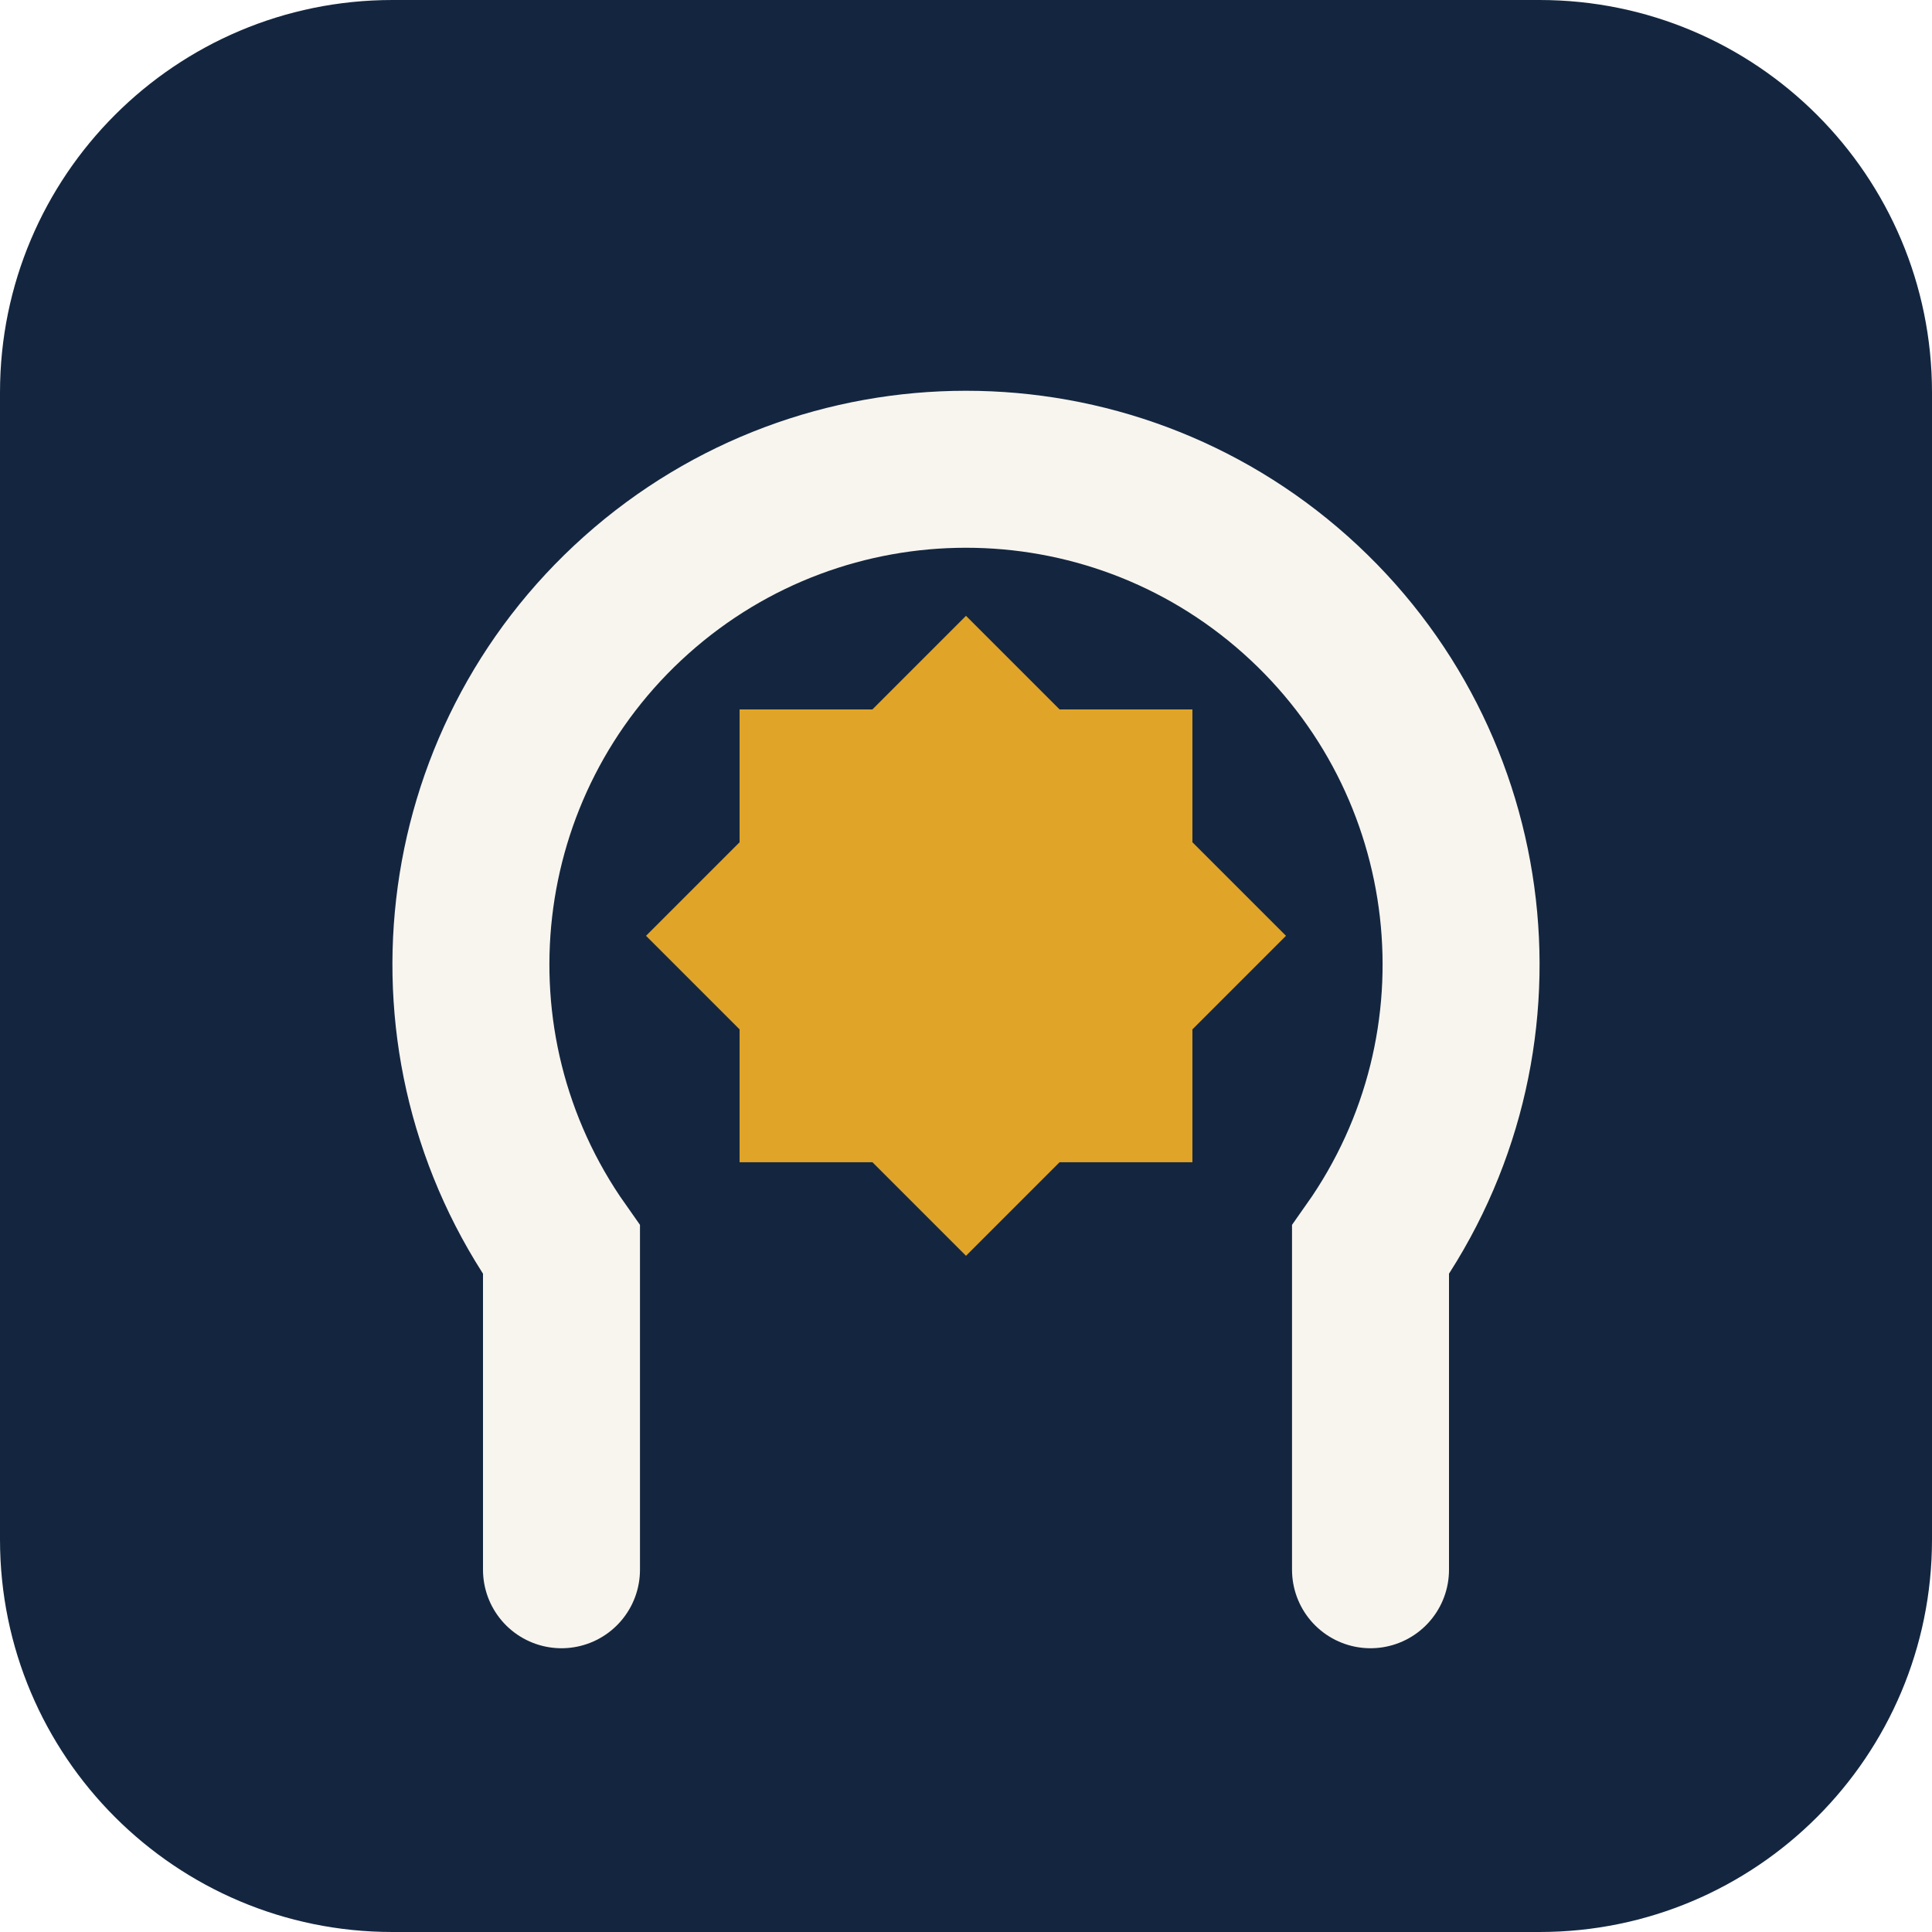
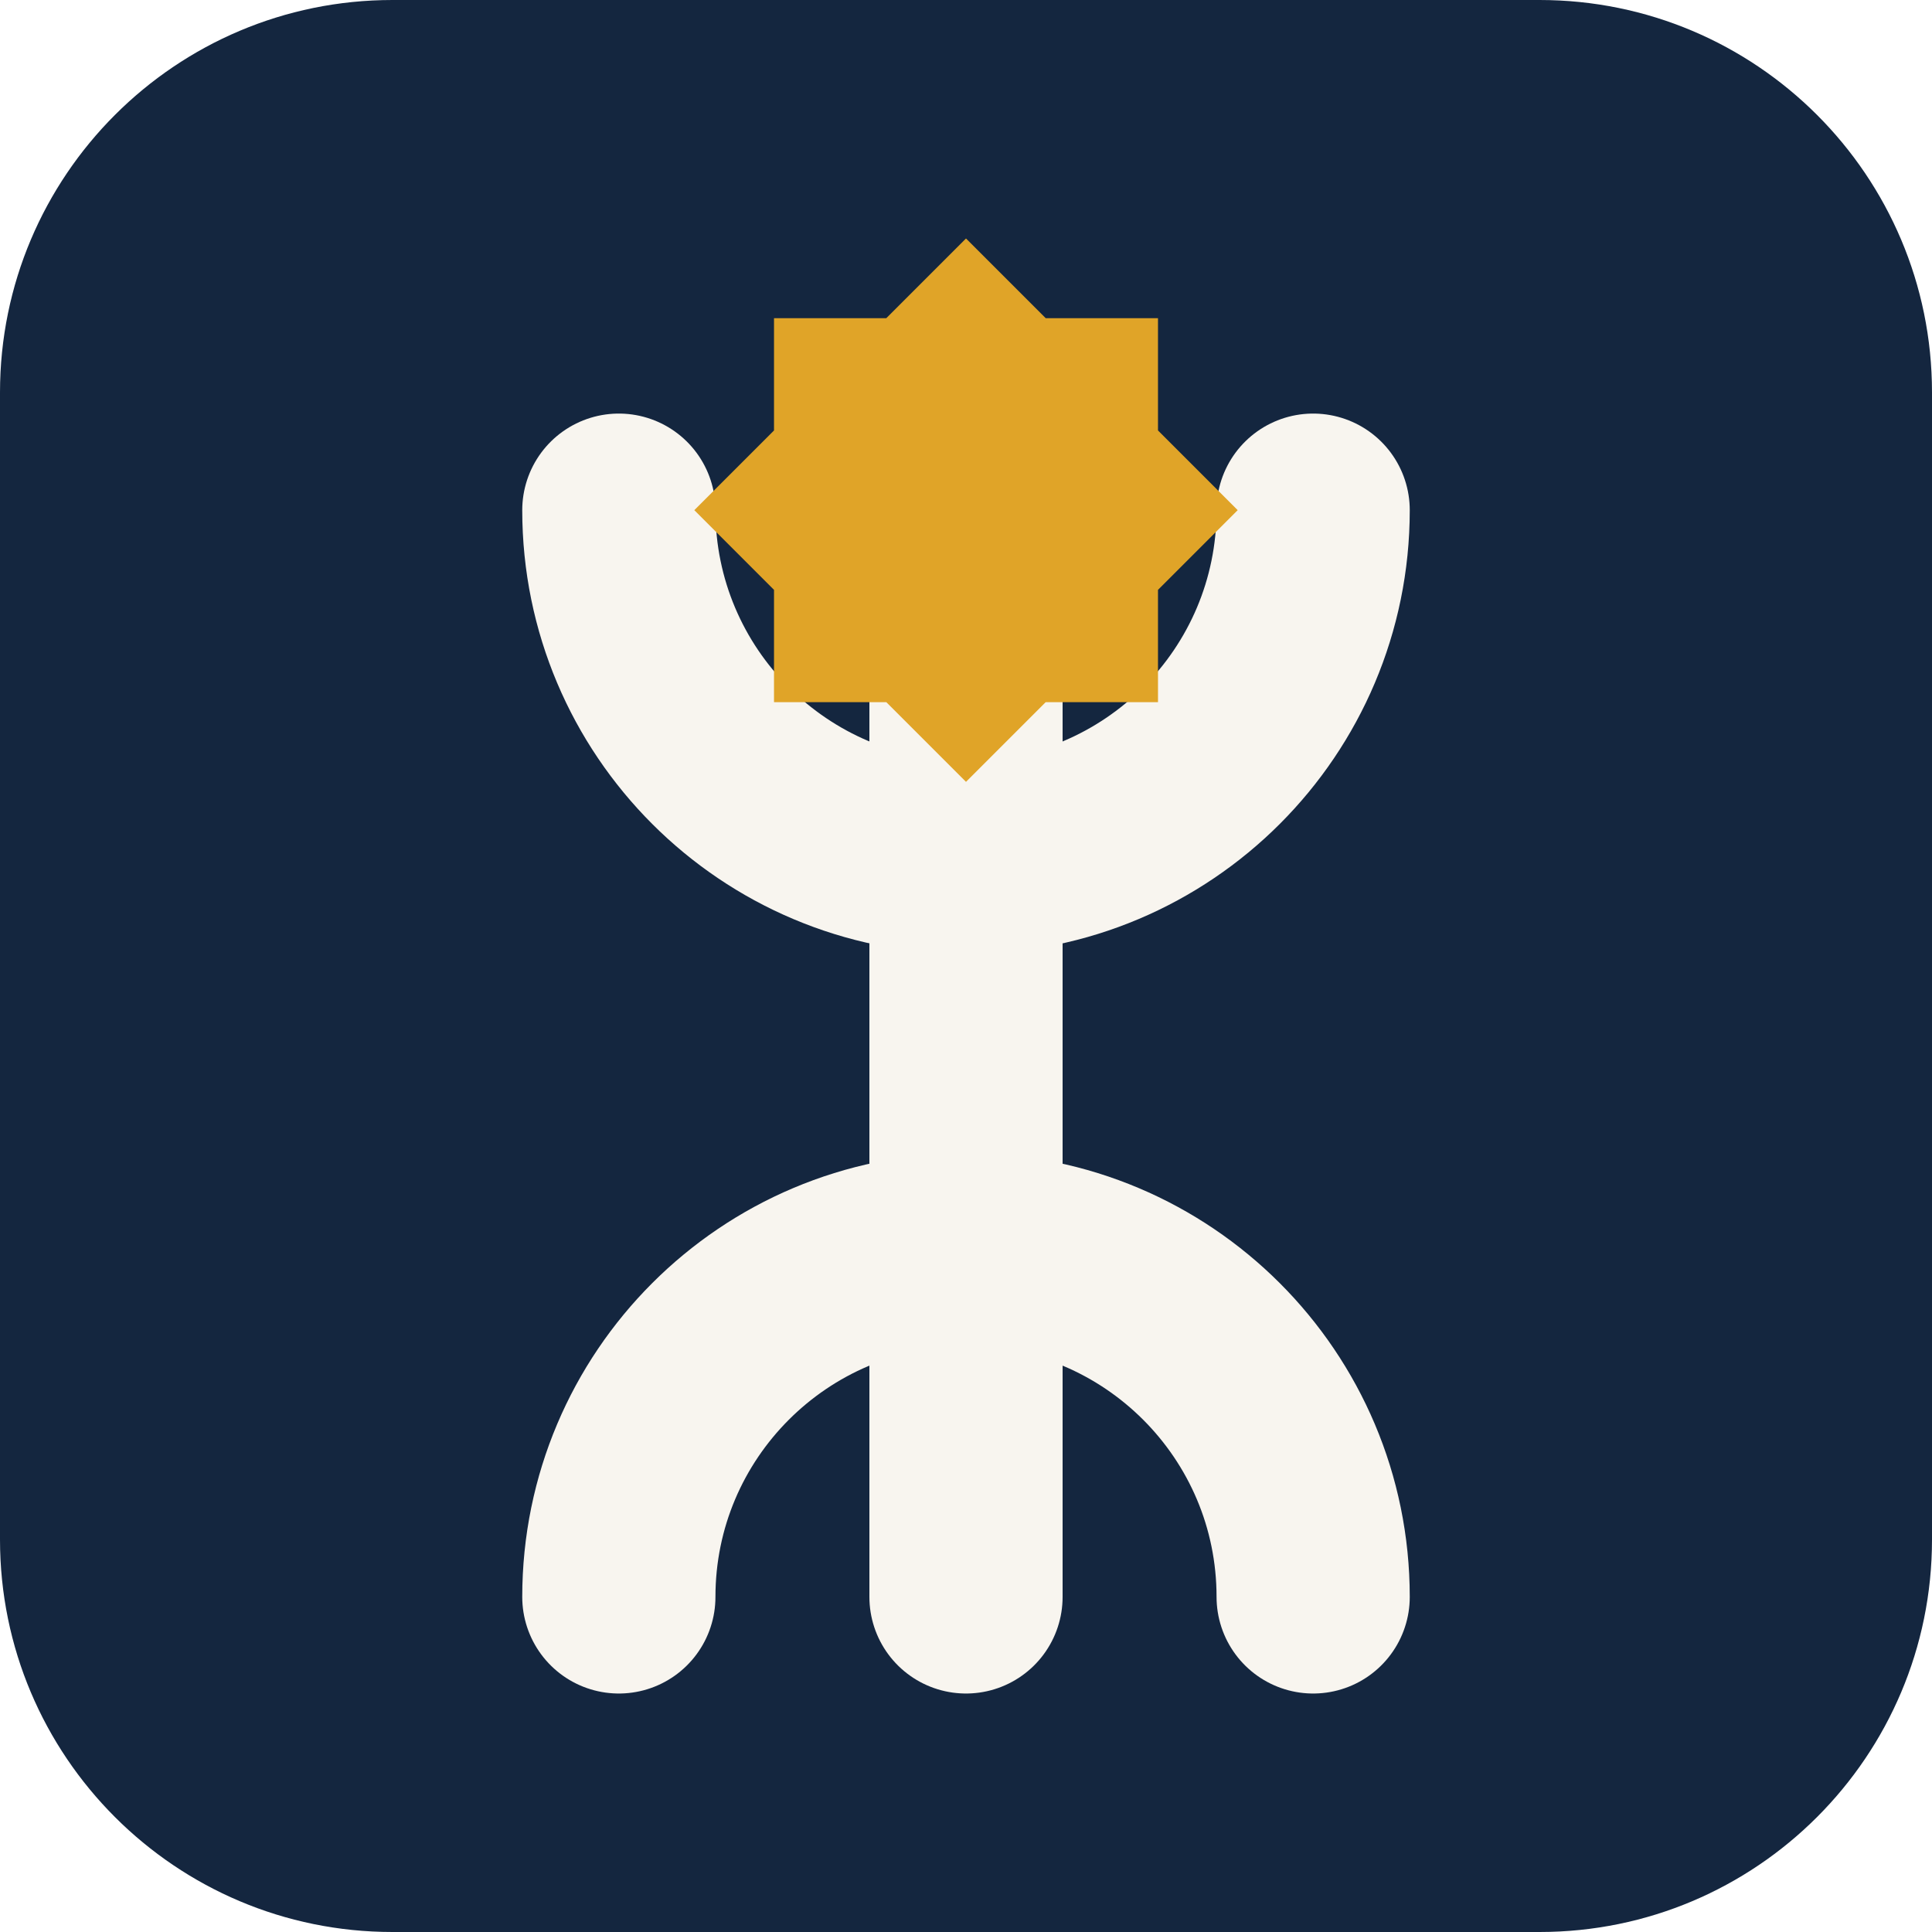
<svg xmlns="http://www.w3.org/2000/svg" viewBox="0 0 64 64" width="64" height="64">
  <rect width="64" height="64" rx="13" fill="#14263f" />
-   <path d="M18.6 52 L18.6 41.4 A16.4 16.4 0 1 1 45.4 41.4 L45.4 52" fill="none" stroke="#f8f5ef" stroke-width="5.2" stroke-linecap="round" />
-   <polygon fill="#e0a428" points="32,20.4 35.1,23.5 39.5,23.5 39.5,27.9 42.6,31 39.5,34.1 39.5,38.5 35.1,38.5 32,41.6 28.9,38.5 24.5,38.5 24.5,34.1 21.4,31 24.5,27.9 24.5,23.5 28.9,23.5" />
+   <path d="M32 16.9 L32 52.9" fill="none" stroke="#f8f5ef" stroke-width="6.4" stroke-linecap="round" />
+   <path d="M20.5 16.9 A11.5 11.5 0 0 0 43.5 16.9" fill="none" stroke="#f8f5ef" stroke-width="6.4" stroke-linecap="round" />
+   <path d="M20.5 52.9 A11.5 11.5 0 0 1 43.5 52.9" fill="none" stroke="#f8f5ef" stroke-width="6.4" stroke-linecap="round" />
+   <polygon fill="#e0a428" points="32.00,7.90 34.64,10.54 38.36,10.54 38.36,14.26 41.00,16.90 38.36,19.54 38.36,23.26 34.64,23.26 32.00,25.90 29.36,23.26 25.64,23.26 25.64,19.54 23.00,16.90 25.64,14.26 25.64,10.54 29.36,10.54" />
</svg>
